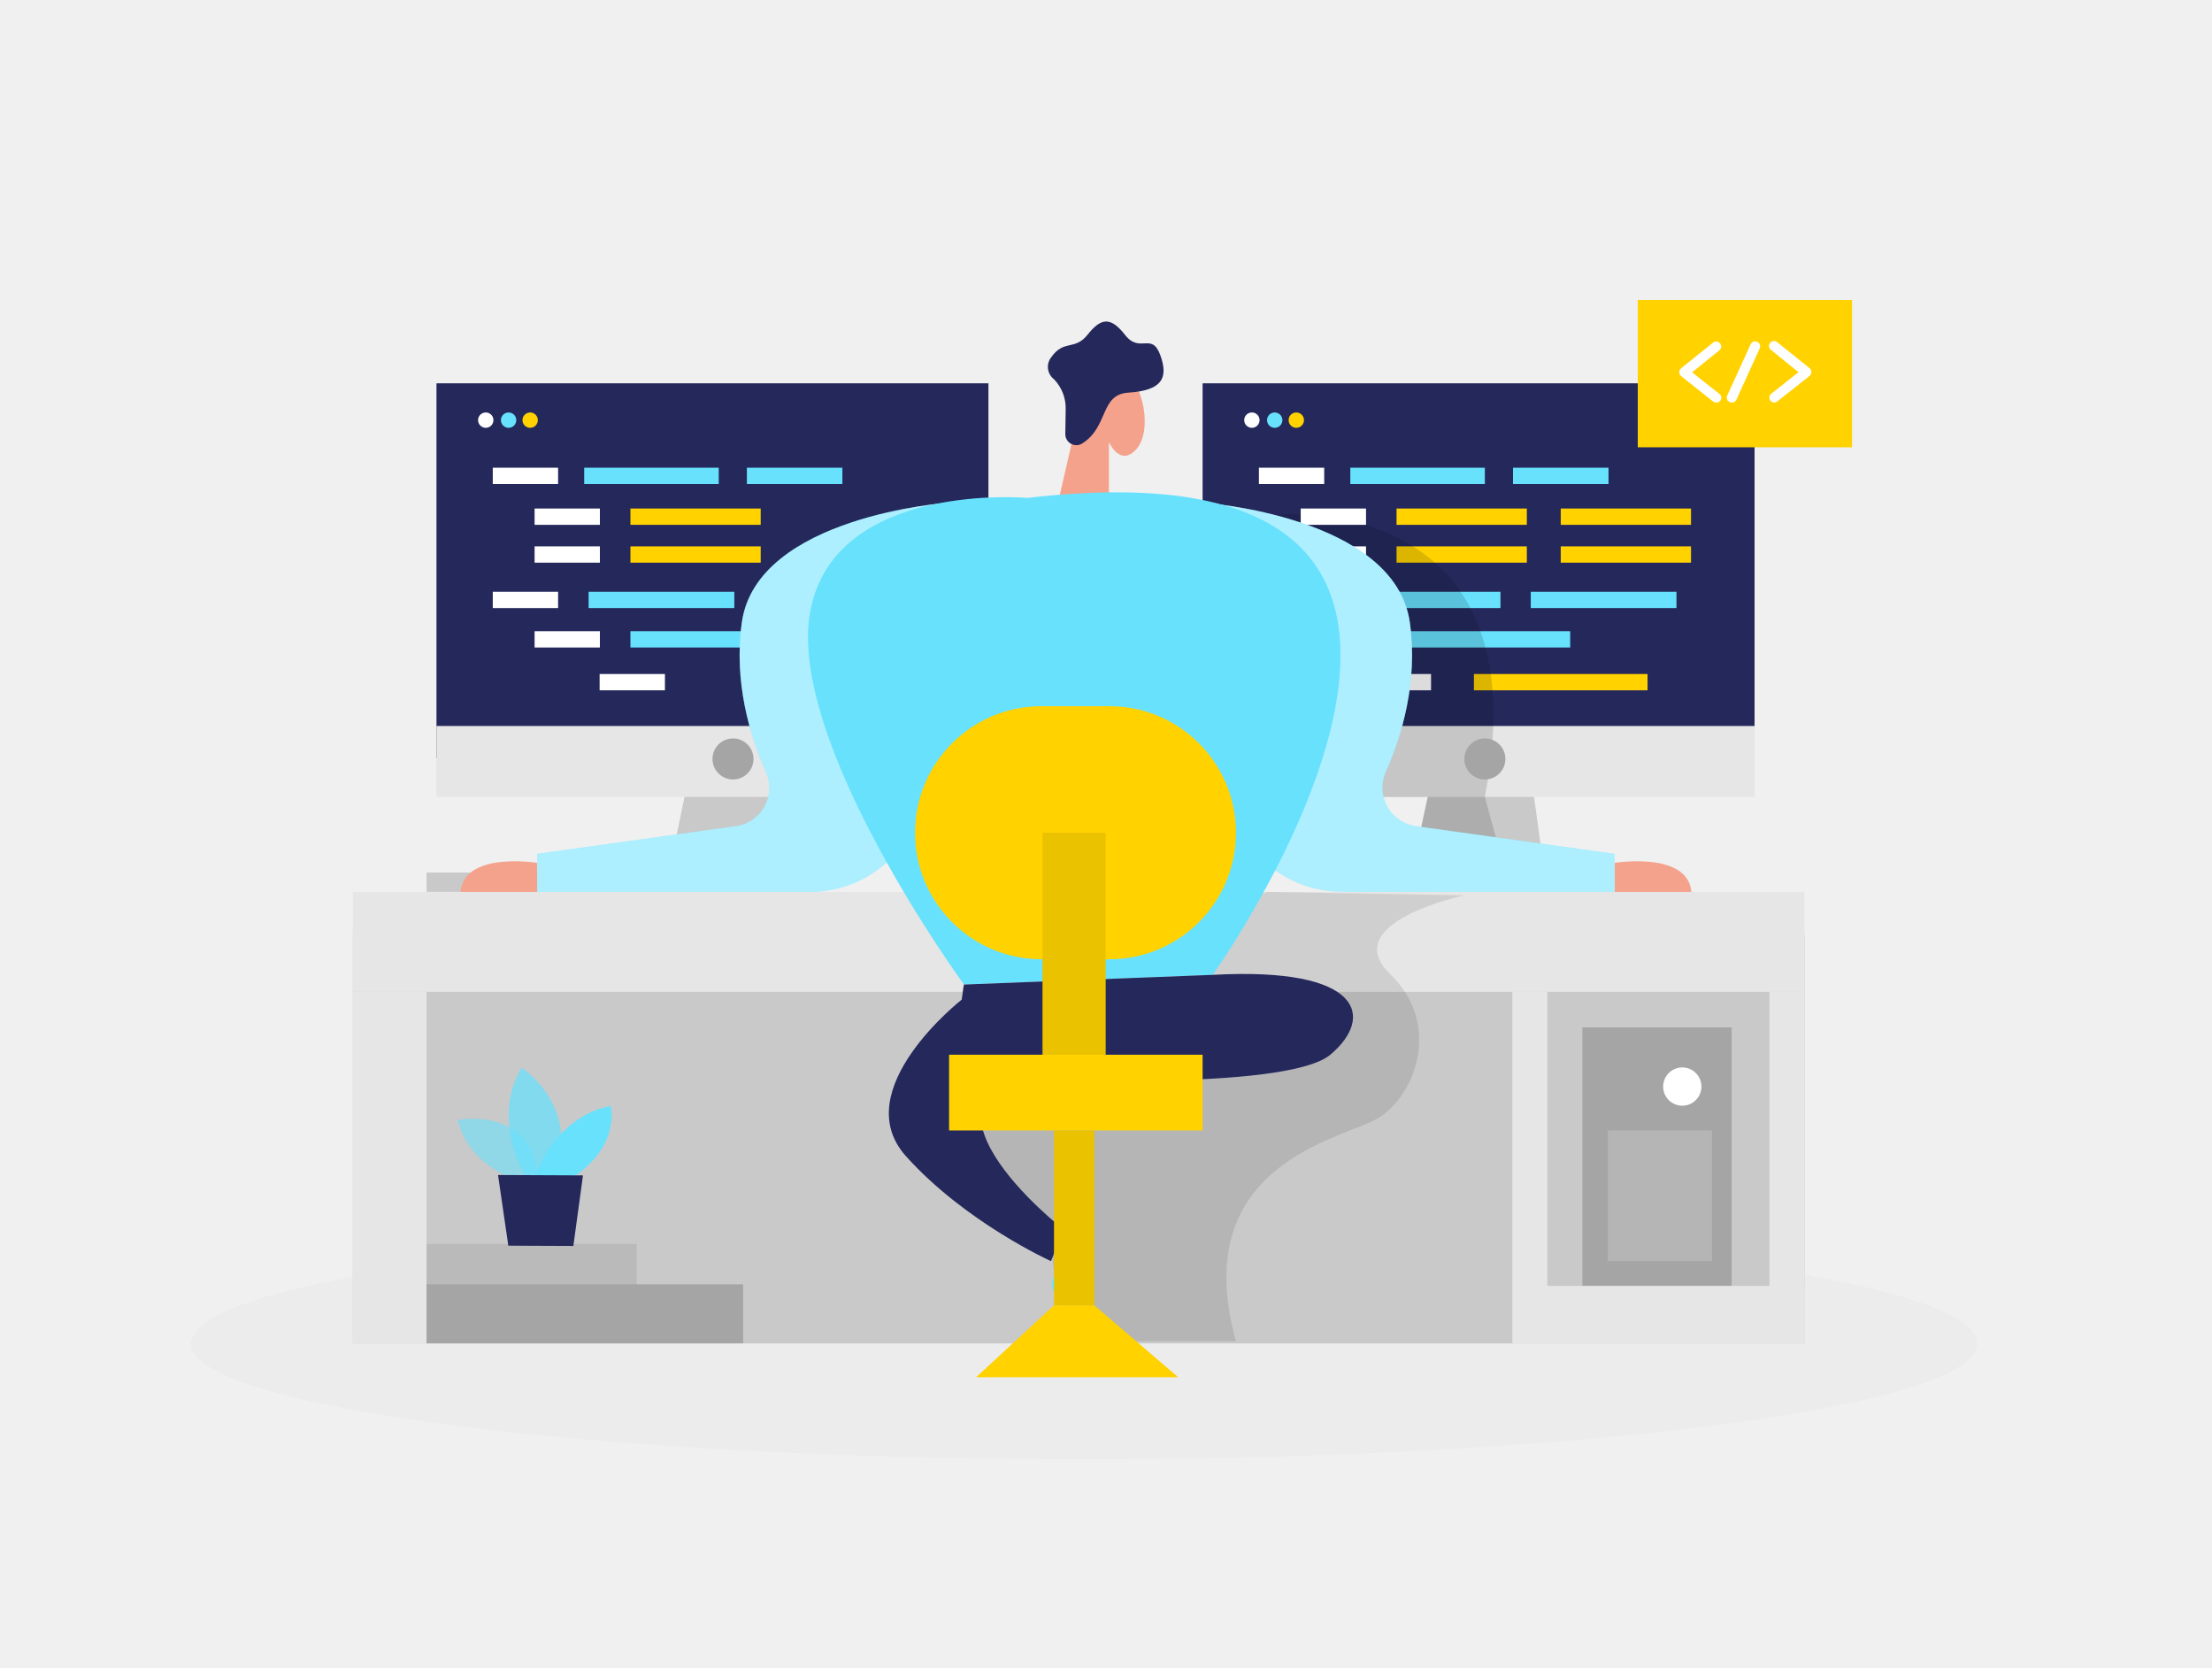
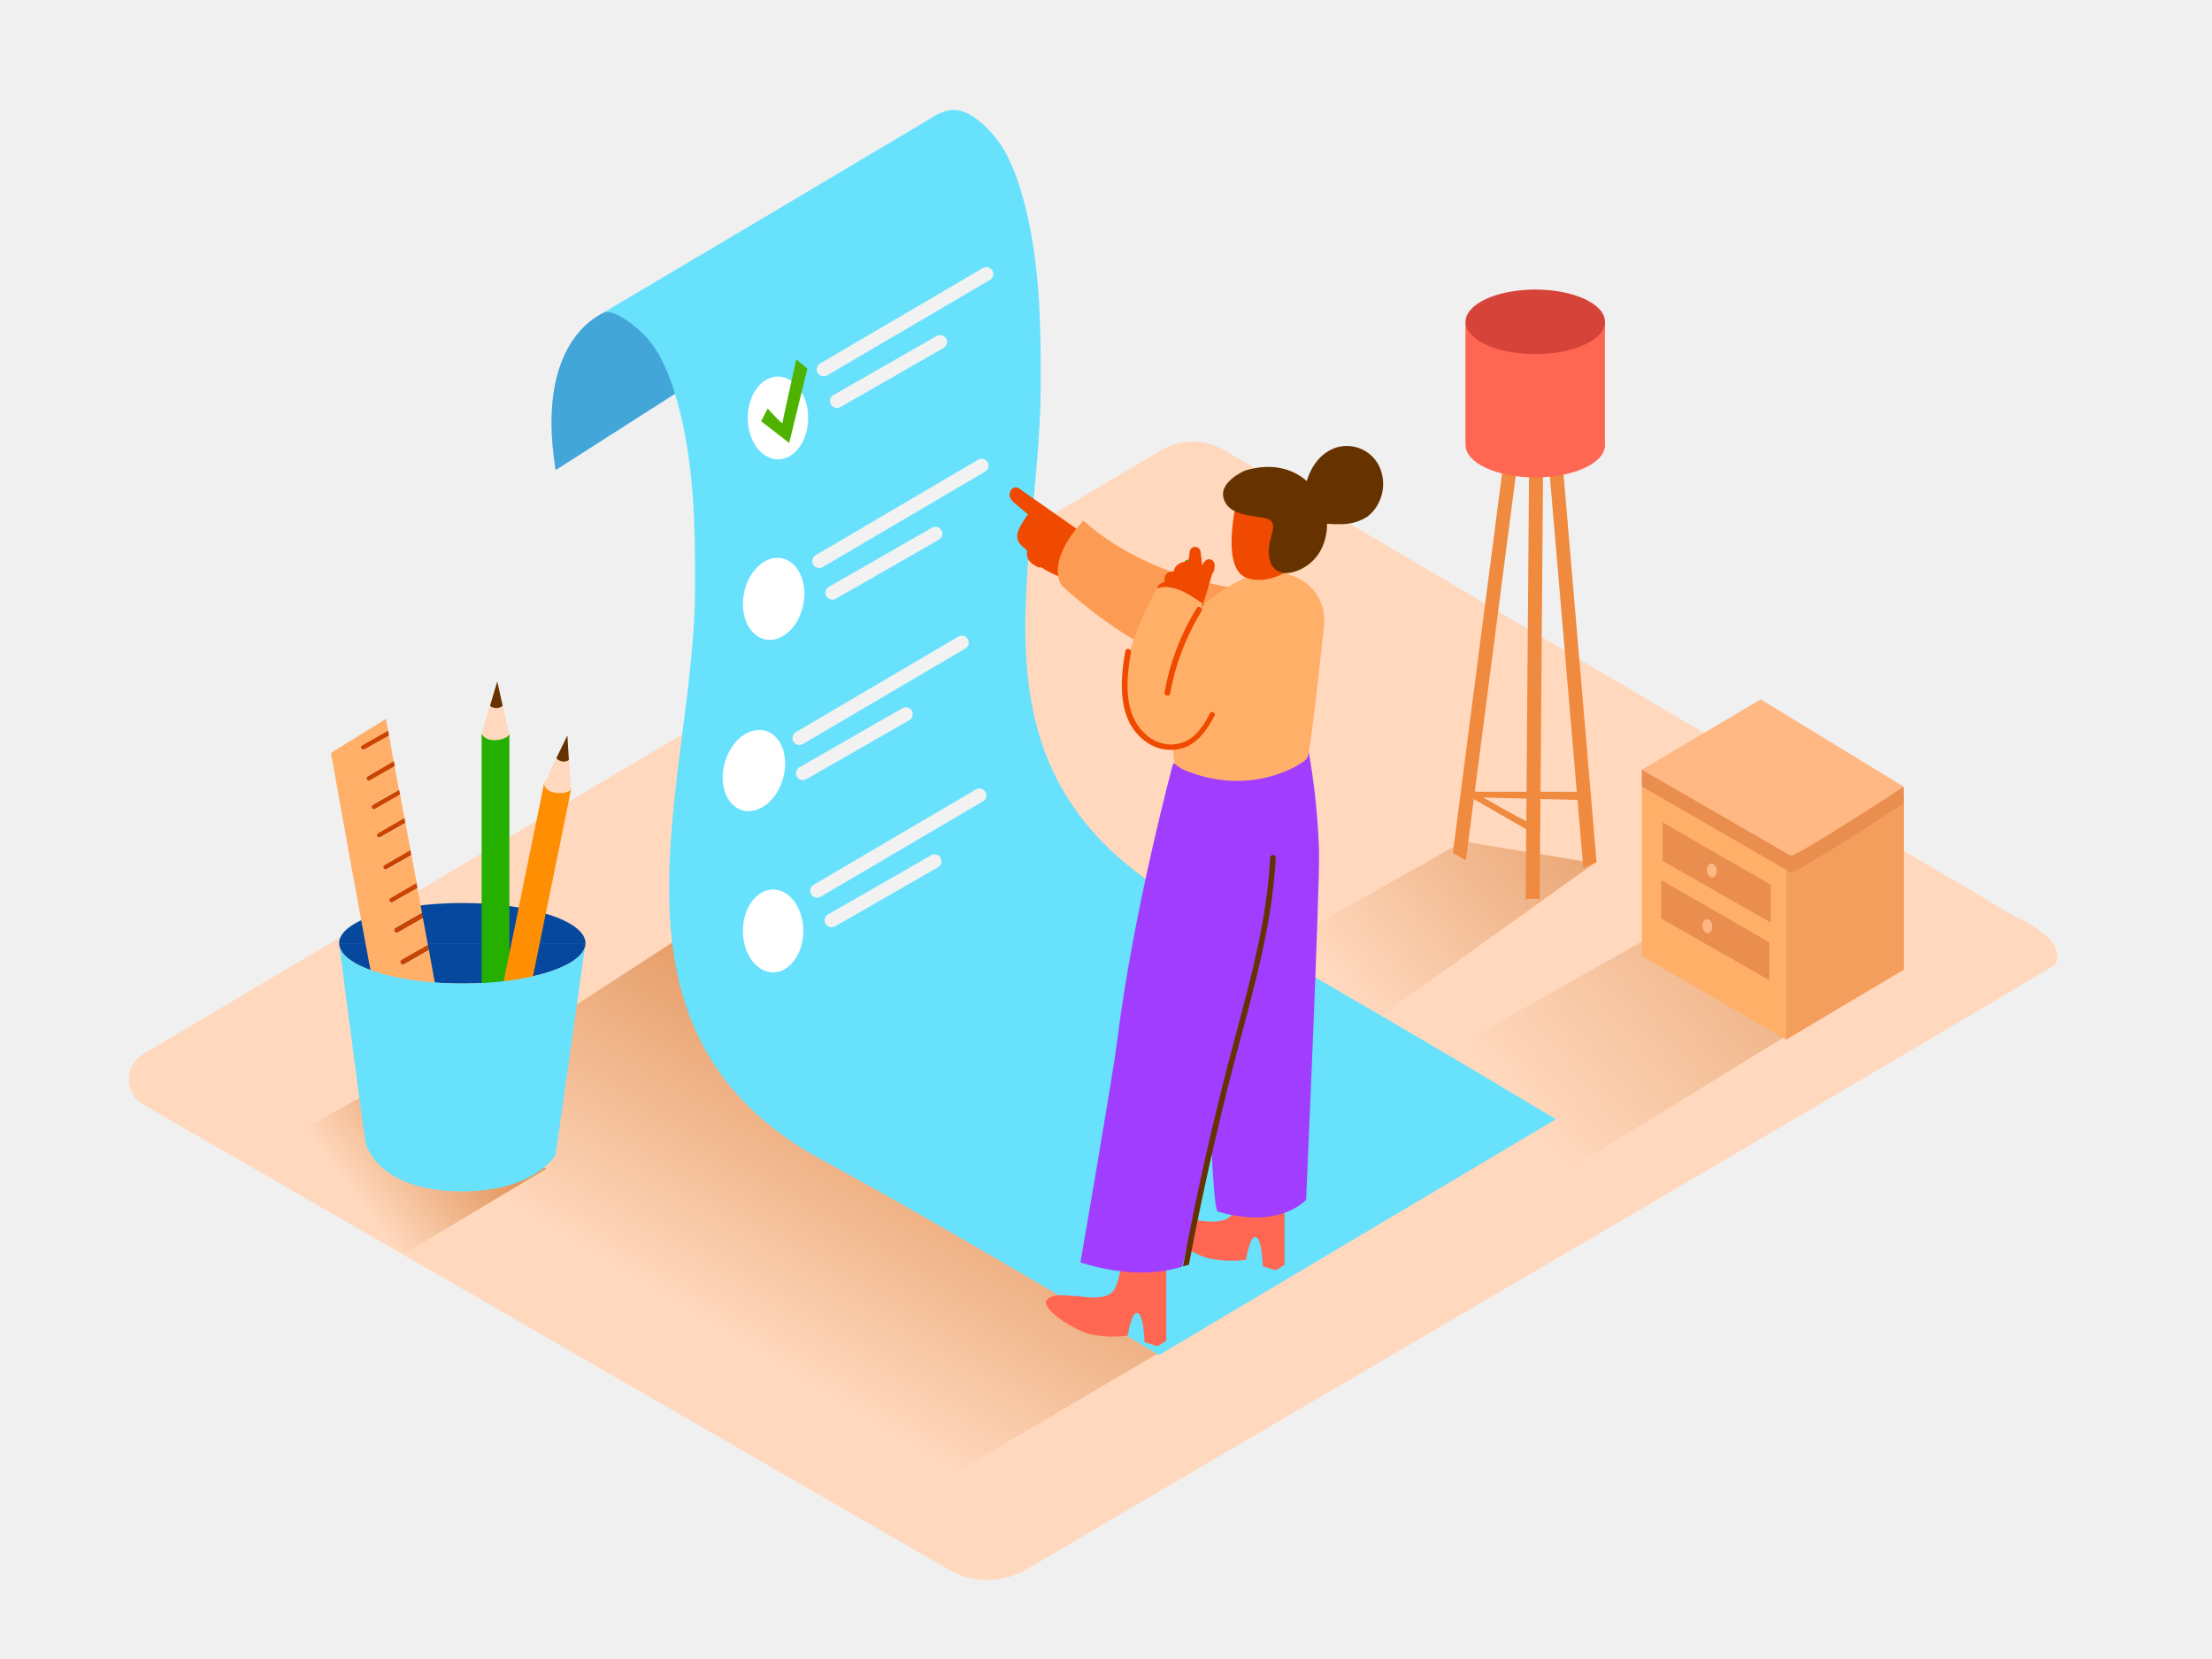
- <svg xmlns="http://www.w3.org/2000/svg" id="Layer_1" data-name="Layer 1" viewBox="0 0 400 300" width="406" height="306" class="illustration styles_illustrationTablet__1DWOa">
-   <path d="M292,155.28s14.83-2.4,13.83,6.67H292Z" fill="#f4a28c" />
-   <polygon points="259.08 138.78 254.6 160.53 279.76 160.53 276.33 135.53 259.08 138.78" fill="#c9c9c9" />
-   <rect x="217.47" y="68.57" width="99.81" height="67.79" fill="#24285b" />
-   <rect x="252.54" y="113.39" width="31.4" height="2.95" fill="#68e1fd" />
-   <rect x="266.53" y="121.13" width="31.4" height="2.95" fill="#ffd200" />
-   <rect x="217.47" y="130.53" width="99.81" height="12.83" fill="#e6e6e6" />
-   <rect x="244.98" y="106.26" width="26.35" height="2.95" fill="#68e1fd" />
-   <rect x="276.81" y="106.26" width="26.35" height="2.95" fill="#68e1fd" />
-   <rect x="252.54" y="98.05" width="23.56" height="2.95" fill="#ffd200" />
-   <rect x="282.23" y="98.05" width="23.56" height="2.95" fill="#ffd200" />
-   <rect x="235.21" y="113.39" width="11.81" height="2.95" fill="#fff" />
-   <rect x="246.97" y="121.13" width="11.81" height="2.95" fill="#fff" />
-   <rect x="227.65" y="106.26" width="11.81" height="2.95" fill="#fff" />
-   <path d="M230.51,92.37s48.76-4.9,38,51L272.22,157,257,148.74l1.22-5.36-8.06,0Z" opacity="0.14" />
-   <circle cx="230.51" cy="75.23" r="1.39" fill="#68e1fd" />
-   <circle cx="234.41" cy="75.23" r="1.39" fill="#ffd200" />
-   <rect x="227.65" y="83.83" width="11.81" height="2.95" fill="#fff" />
-   <rect x="235.21" y="91.21" width="11.81" height="2.95" fill="#fff" />
-   <rect x="252.54" y="91.21" width="23.56" height="2.95" fill="#ffd200" />
-   <rect x="282.23" y="91.21" width="23.56" height="2.95" fill="#ffd200" />
-   <rect x="235.21" y="98.05" width="11.81" height="2.95" fill="#fff" />
-   <rect x="244.18" y="83.83" width="24.33" height="2.95" fill="#68e1fd" />
-   <rect x="273.6" y="83.83" width="17.27" height="2.95" fill="#68e1fd" />
-   <circle cx="268.51" cy="136.49" r="3.71" fill="#a5a5a5" />
-   <rect x="77.14" y="157.03" width="50.17" height="3.5" fill="#c9c9c9" />
-   <path d="M97.14,155.28s-14.83-2.4-13.83,6.67H97.14Z" fill="#f4a28c" />
-   <polygon points="124.72 138.78 120.24 160.53 145.4 160.53 141.97 135.53 124.72 138.78" fill="#c9c9c9" />
-   <rect x="78.93" y="68.57" width="99.81" height="67.79" fill="#24285b" />
-   <rect x="114" y="113.39" width="31.4" height="2.95" fill="#68e1fd" />
-   <rect x="78.93" y="130.53" width="99.81" height="12.83" fill="#e6e6e6" />
-   <rect x="106.44" y="106.26" width="26.35" height="2.95" fill="#68e1fd" />
-   <rect x="114" y="98.05" width="23.56" height="2.95" fill="#ffd200" />
-   <rect x="96.67" y="113.39" width="11.81" height="2.95" fill="#fff" />
-   <rect x="108.43" y="121.13" width="11.81" height="2.95" fill="#fff" />
-   <rect x="89.11" y="106.26" width="11.81" height="2.95" fill="#fff" />
-   <circle cx="87.84" cy="75.23" r="1.39" fill="#fff" />
-   <circle cx="91.97" cy="75.23" r="1.39" fill="#68e1fd" />
-   <circle cx="95.87" cy="75.23" r="1.39" fill="#ffd200" />
-   <rect x="89.11" y="83.83" width="11.81" height="2.95" fill="#fff" />
-   <rect x="96.67" y="91.21" width="11.81" height="2.95" fill="#fff" />
-   <rect x="114" y="91.21" width="23.56" height="2.95" fill="#ffd200" />
-   <rect x="96.67" y="98.05" width="11.81" height="2.95" fill="#fff" />
-   <rect x="105.64" y="83.83" width="24.33" height="2.95" fill="#68e1fd" />
-   <ellipse cx="196.06" cy="242.16" rx="161.5" ry="20.93" fill="#e6e6e6" opacity="0.45" />
-   <path d="M171.62,90.14s-34.81,2.39-37.48,21.72c-1.48,10.74,1.46,20.45,4.37,27a7,7,0,0,1-5.48,9.79l-35.89,5V162l49.94-1.48a20.69,20.69,0,0,0,20-18.87Z" fill="#68e1fd" />
-   <path d="M217.47,90.14s34.81,2.39,37.48,21.72c1.48,10.74-1.46,20.45-4.37,27a7,7,0,0,0,5.48,9.79l35.89,5V162L242,160.47a20.7,20.7,0,0,1-20-18.87Z" fill="#68e1fd" />
-   <path d="M171.62,90.14s-34.81,2.39-37.48,21.72c-1.48,10.74,1.46,20.45,4.37,27a7,7,0,0,1-5.48,9.79l-35.89,5V162l49.94-1.48a20.69,20.69,0,0,0,20-18.87Z" fill="#fff" opacity="0.46" />
-   <path d="M217.47,90.14s34.81,2.39,37.48,21.72c1.48,10.74-1.46,20.45-4.37,27a7,7,0,0,0,5.48,9.79l35.89,5V162L242,160.47a20.7,20.7,0,0,1-20-18.87Z" fill="#fff" opacity="0.46" />
-   <rect x="63.81" y="168.25" width="262.5" height="73.92" fill="#c9c9c9" />
-   <rect x="63.81" y="160.53" width="262.5" height="18.07" fill="#e6e6e6" />
-   <path d="M191.33,90.14l4.25-18.53s.14-8.68,5.71-6.66,7.24,12.08,4.24,15.48-5-1.24-5-1.24V89.44Z" fill="#f4a28c" />
-   <path d="M264.8,161.15s-23.07,4.91-13.43,14.22,4.32,22.4-2.36,26.18-34.35,8.34-25.51,40.23H192.31l-2.3-17-20-21.12,8.74-20.37,24.59-33.43L220,163.67l9.12-3.14Z" opacity="0.1" />
-   <path d="M185.78,89.29s-34.7-3.09-39.23,20.34,27.76,67.65,27.76,67.65l45-1.75S289.22,77.33,185.78,89.29Z" fill="#68e1fd" />
-   <path d="M190,224.75s2,2.64.69,5.14.58,4.62,2.56,2.88,2.8-9,2.8-9l-4.47-2.61Z" fill="#68e1fd" />
-   <path d="M174.31,177.28s-3,15.75,3.75,16.5,54.5,2.88,62.5-3.81,6-15.94-21.25-14.44Z" fill="#24285b" />
-   <path d="M173.92,180s-20.86,16.3-10.11,28.3,26.25,19,26.25,19l2.25-5.75s-32.5-25.25-1.75-30.25Z" fill="#24285b" />
-   <rect x="165.47" y="126.95" width="58.03" height="45.76" rx="22.88" ry="22.88" fill="#ffd200" />
-   <rect x="188.52" y="149.83" width="11.42" height="45.83" fill="#ffd200" />
-   <rect x="188.52" y="149.83" width="11.42" height="45.83" opacity="0.08" />
-   <rect x="171.62" y="189.97" width="45.85" height="13.69" fill="#ffd200" />
-   <path d="M192.64,77.68l.07-4.39a7.52,7.52,0,0,0-2.14-5.48,2.8,2.8,0,0,1-.48-3.94c2.3-3.29,4.24-1.16,6.56-4.07s4.07-3.48,6.78,0,4.84-.58,6.39,3.68.19,6.39-5.81,6.78c-5.1.33-3.52,6.11-8.25,9.15A2,2,0,0,1,192.64,77.68Z" fill="#24285b" />
-   <rect x="190.6" y="203.65" width="7.28" height="31.63" fill="#ffd200" />
-   <rect x="190.6" y="203.65" width="7.28" height="31.63" opacity="0.08" />
-   <polygon points="190.6 235.28 176.52 248.28 213.06 248.28 197.87 235.28 190.6 235.28" fill="#ffd200" />
-   <rect x="286.14" y="185.03" width="27" height="46.75" fill="#a5a5a5" />
-   <rect x="273.48" y="178.6" width="6.33" height="63.57" fill="#e6e6e6" />
-   <rect x="319.98" y="178.6" width="6.33" height="63.57" fill="#e6e6e6" />
-   <rect x="279.19" y="231.78" width="47.13" height="10.38" fill="#e6e6e6" />
-   <rect x="63.81" y="178.6" width="13.33" height="63.57" fill="#e6e6e6" />
-   <rect x="77.14" y="224.19" width="38" height="7.59" fill="#a5a5a5" opacity="0.42" />
-   <rect x="77.14" y="231.48" width="57.24" height="10.68" fill="#a5a5a5" />
-   <rect x="135.06" y="83.83" width="17.27" height="2.95" fill="#68e1fd" />
-   <circle cx="132.55" cy="136.49" r="3.71" fill="#a5a5a5" />
-   <circle cx="226.38" cy="75.23" r="1.39" fill="#fff" />
-   <rect x="296.16" y="53.5" width="38.75" height="26.64" fill="#ffd200" />
-   <path d="M310.33,72.05a.88.88,0,0,1-.55-.19L304,67.27a.91.91,0,0,1-.34-.7.92.92,0,0,1,.33-.71l5.81-4.67a.9.9,0,0,1,1.13,1.4l-4.94,4,4.93,3.89a.89.89,0,0,1,.15,1.26A.88.88,0,0,1,310.33,72.05Z" fill="#fff" />
-   <path d="M320.85,72.05a.88.88,0,0,1-.7-.34.89.89,0,0,1,.15-1.26l4.92-3.89-4.93-4a.9.9,0,1,1,1.12-1.4l5.82,4.67a.92.92,0,0,1,.33.71.91.91,0,0,1-.34.7l-5.81,4.59A.9.9,0,0,1,320.85,72.05Z" fill="#fff" />
-   <path d="M313.16,72.05a.87.87,0,0,1-.38-.08.9.9,0,0,1-.44-1.19l4.23-9.27a.9.9,0,0,1,1.64.75L314,71.53A.88.88,0,0,1,313.16,72.05Z" fill="#fff" />
-   <path d="M94,212.87s-9.21-2.52-11.22-11.09c0,0,14.28-2.88,14.68,11.85Z" fill="#68e1fd" opacity="0.58" />
-   <path d="M95.08,212s-6.44-10.18-.77-19.69c0,0,10.85,6.89,6,19.71Z" fill="#68e1fd" opacity="0.73" />
-   <path d="M96.74,212s3.4-10.74,13.68-12.78c0,0,1.92,7-6.66,12.81Z" fill="#68e1fd" />
-   <polygon points="90.06 211.72 91.92 224.5 103.68 224.55 105.42 211.79 90.06 211.72" fill="#24285b" />
-   <circle cx="304.21" cy="195.73" r="3.46" fill="#fff" />
-   <rect x="290.75" y="203.65" width="18.83" height="23.63" fill="#fff" opacity="0.18" />
+ <svg xmlns="http://www.w3.org/2000/svg" xmlns:xlink="http://www.w3.org/1999/xlink" id="Layer_1" data-name="Layer 1" viewBox="0 0 400 300">
+   <defs>
+     <linearGradient id="linear-gradient" x1="293.79" y1="135.26" x2="242.2" y2="177.24" gradientUnits="userSpaceOnUse">
+       <stop offset="0" stop-color="#e3965d" />
+       <stop offset="1" stop-color="#ffd8bd" />
+     </linearGradient>
+     <linearGradient id="linear-gradient-2" x1="176.04" y1="193.89" x2="143.05" y2="248.43" xlink:href="#linear-gradient" />
+     <linearGradient id="linear-gradient-3" x1="346.19" y1="145.61" x2="276.32" y2="202.48" xlink:href="#linear-gradient" />
+     <linearGradient id="linear-gradient-4" x1="83.74" y1="201.58" x2="64.32" y2="216.26" xlink:href="#linear-gradient" />
+   </defs>
+   <path d="M25.92,199.75l145.61,84.07a14.07,14.07,0,0,0,14.2-.08c32.32-19.13,164.13-96,185.68-109.17.95-.58.52-2.15.32-3-.4-1.73-3.83-4.18-6.17-5.31-3.43-1.66-6.67-3.8-9.95-5.74L344.51,154l-12.9-7.62L317.42,138l-15-8.84-15.23-9-15-8.84L258,102.91l-13-7.64-11.21-6.59-8.93-5.23-3.61-2.1A11.13,11.13,0,0,0,210,81.4L25.87,190.63A5.29,5.29,0,0,0,25.92,199.75Z" fill="#ffd8bd" />
+   <path d="M264.58,152.16l-38.14,21.52s4.47,8.87,17.36,14.29l44.52-31.88" fill="url(#linear-gradient)" />
+   <path d="M144.21,155.75l-81,52.55s84.33,54.46,102.53,62.12l105.8-62.22" fill="url(#linear-gradient-2)" />
+   <path d="M306.77,164.71l-53.85,30.38s6.31,12.53,24.52,20.18l63.43-38.9" fill="url(#linear-gradient-3)" />
+   <path d="M110.2,56.12S96.42,60,100.48,85l30.2-19.3S118.46,53.74,110.2,56.12Z" fill="#68e1fd" />
+   <path d="M110.2,56.12S96.42,60,100.48,85l30.2-19.3S118.46,53.74,110.2,56.12Z" fill="#06489e" opacity="0.39" />
+   <path d="M215.81,164.35C172.73,141,188,105,188.2,69.78c.05-11.26-.16-23-3.22-34-1.12-4-2.62-8.2-5.37-11.39-1.54-1.79-3.76-3.87-6.14-4.41-2.66-.6-5.17,1.45-7.3,2.71l-7.41,4.39L139.21,38.71,123.35,48.1l-2.8,1.66-11.7,6.93c2.22-1.32,7.06,3.14,8.25,4.53,2.74,3.19,4.25,7.4,5.37,11.39,3.06,10.92,3.27,22.7,3.22,34-.16,35.25-20,79.91,23.13,103.23,24,13,60.77,35.2,60.77,35.2l71.75-42.64C273.72,197.79,236.5,175.55,215.81,164.35Z" fill="#68e1fd" />
+   <path d="M201.64,101.13l-4.39-3.29a.88.88,0,0,0-.41-.7q-6.29-4.38-12.56-8.8a1,1,0,0,0-1.58.55c-.44.76.12,1.55.83,2.14s1.59,1.31,2.39,2a1,1,0,0,0-.26.28c-.64,1-1.71,2.42-1.72,3.67s1,1.87,1.78,2.55l0,.18c-.16,1.54.52,2,1.74,2.73a1,1,0,0,0,.81.14,17.12,17.12,0,0,0,2.67,1.42l3.7,1.88c.94.48,1.62-.65,1.24-1.41.74.06,1.05-.75.86-1.38a.85.85,0,0,0,.21-.33l0-.05,1.28,1c1,.81,2.26-.8,1.23-1.61l-.91-.72,1.87,1.4A1,1,0,0,0,201.64,101.13Z" fill="#f04900" />
+   <path d="M230.71,229.72l1.58-1,0-17.79-7.81-.28s-.15,7.59-2,9.32-6.41.49-6.86.64-3.52-.74-4.9.68,4.68,5.52,7.9,6.27a20.8,20.8,0,0,0,6.7.25s.7-4.55,1.82-4.1,1.2,5.26,1.2,5.26Z" fill="#ff6753" />
+   <path d="M236.59,135.54A126.26,126.26,0,0,1,238.53,154c.13,7-2.34,62.94-2.34,62.94s-4.64,5.44-15.94,2.16c-1.64-.47-2.16-54.59-2.16-54.59L222,139.69" fill="#a03dff" />
+   <path d="M231.39,107.29c-.62,0-21.41-.54-35.46-13.13,0,0-6.73,6.6-4,11.65,0,0,19.92,19.19,35.11,15.26" fill="#fc9c54" />
+   <path d="M214.92,101.35a.31.31,0,0,0-.52,0,13.72,13.72,0,0,0-2,10.29c.08.38.66.22.59-.16a13.09,13.09,0,0,1,1.67-9.37,21.64,21.64,0,0,1,2.56,10.4.3.3,0,0,0,.61,0A22.29,22.29,0,0,0,214.92,101.35Z" fill="#42a200" />
+   <path d="M209.32,243.45l1.58-1,0-17.79-7.81-.28s-.15,7.59-2,9.32-6.41.49-6.86.64-3.52-.74-4.9.68,4.68,5.52,7.9,6.27a20.8,20.8,0,0,0,6.7.25s.7-4.55,1.82-4.1,1.2,5.26,1.2,5.26Z" fill="#ff6753" />
+   <path d="M212.12,138.13s-7.2,26.58-10.13,50.37c-.7,5.71-6.61,39.77-6.61,39.77s9.74,3.56,18.4.77c0,0,10.3-43.46,10.74-44.31s7.39-29,8.19-49.2" fill="#a03dff" />
+   <path d="M234.13,104.31,230,102.76c-1.05.07-10.4,3.13-14.65,9.32A40.52,40.52,0,0,0,214,118c-.54,2.67-1,5.35-1.34,8a59.2,59.2,0,0,0-.5,8.86c0,1.27.07,1.91.2,3.17a5.61,5.61,0,0,0,1.58,1.12c12.28,5.28,22-1.13,22.49-2.12s2.11-15.47,3-24.09A8.34,8.34,0,0,0,234.13,104.31Z" fill="#ffaf68" />
+   <path d="M224.1,88.54s-3.86,14,1.27,15.93,11.73-3.57,12.39-6.46S231.79,84.33,224.1,88.54Z" fill="#f04900" />
+   <path d="M249.43,84.36a6.52,6.52,0,0,0-7.76-3.44c-2.83.92-4.54,3.35-5.37,6.06-2.55-2.23-6.35-3.36-11.17-1.88,0,0-4.73,2-3.87,5s4.45,3,7.46,3.59.57,3.23.72,6.2,1.49,3.46,2.74,3.72,6.93-1,7.73-7.67a8.89,8.89,0,0,0,.06-1.23,15.92,15.92,0,0,0,2.35.07,8.73,8.73,0,0,0,5-1.38A7.58,7.58,0,0,0,249.43,84.36Z" fill="#653200" />
+   <path d="M219.16,103.89a2.67,2.67,0,0,0,.47-1.9,1,1,0,0,0-1.82-.42l-.44.6c-.07-.77-.15-1.54-.26-2.31a1,1,0,0,0-2,.07c0,.24-.06.49-.08.73a4,4,0,0,0-.17.79c-1.09.14-2.39.54-2.58,1.79,0,0,0,.06,0,.08-.84,0-1.66.33-1.69,1.33a3.68,3.68,0,0,0,0,.57c-.85.25-1.47.68-1.35,1.79a16.34,16.34,0,0,0,1,3.77,1,1,0,0,0,.76.57c.12.54.26,1.07.41,1.6a1.5,1.5,0,0,0,2.52.28,1.18,1.18,0,0,0,.3-.06,1,1,0,0,0,.83.14,1,1,0,0,0,1.51-.45,1,1,0,0,0,.33-.84c0-.23,0-.46,0-.68v0Q218.1,107.62,219.16,103.89Z" fill="#f04900" />
+   <path d="M217.45,109.07c-.32.08-4.82-4.05-8.23-2.63,0,0-13,21.92-.87,27.72,6,2.88,10.67-6,10.67-6l-3.45-6.82Z" fill="#ffaf68" />
+   <ellipse cx="140.68" cy="75.58" rx="5.46" ry="7.49" fill="#fff" />
+   <path d="M149.58,67.88,179,50.63a1.25,1.25,0,0,0-1.26-2.16L148.32,65.72a1.25,1.25,0,0,0,1.26,2.16Z" fill="#f2f2f2" />
+   <path d="M152,73.6l18.63-10.68a1.25,1.25,0,0,0-1.26-2.16L150.7,71.44A1.25,1.25,0,0,0,152,73.6Z" fill="#f2f2f2" />
+   <ellipse cx="139.9" cy="108.3" rx="7.49" ry="5.46" transform="translate(5.8 223.7) rotate(-78.46)" fill="#fff" />
+   <path d="M148.77,102.55l29.37-17.26a1.25,1.25,0,0,0-1.26-2.16l-29.37,17.26a1.25,1.25,0,0,0,1.26,2.16Z" fill="#f2f2f2" />
+   <path d="M151.15,108.27l18.63-10.68a1.25,1.25,0,0,0-1.26-2.16l-18.63,10.68a1.25,1.25,0,0,0,1.26,2.16Z" fill="#f2f2f2" />
+   <ellipse cx="136.34" cy="139.34" rx="7.49" ry="5.46" transform="translate(-35.75 230.94) rotate(-73.65)" fill="#fff" />
+   <path d="M145.19,134.54l29.37-17.26a1.25,1.25,0,0,0-1.26-2.16l-29.37,17.26a1.25,1.25,0,0,0,1.26,2.16Z" fill="#f2f2f2" />
+   <path d="M145.81,140.91l18.63-10.68a1.25,1.25,0,0,0-1.26-2.16l-18.63,10.68a1.25,1.25,0,0,0,1.26,2.16Z" fill="#f2f2f2" />
+   <ellipse cx="139.8" cy="168.34" rx="5.46" ry="7.49" fill="#fff" />
+   <path d="M148.38,162.17l29.37-17.26a1.25,1.25,0,0,0-1.26-2.16L147.12,160a1.25,1.25,0,0,0,1.26,2.16Z" fill="#f2f2f2" />
+   <path d="M151,167.51l18.63-10.68a1.25,1.25,0,0,0-1.26-2.16l-18.63,10.68a1.25,1.25,0,0,0,1.26,2.16Z" fill="#f2f2f2" />
+   <path d="M137.64,76.17l1.18-2.29s2.66,2.93,2.66,2.64S144,65,144,65l2,1.66-3.29,13.44Z" fill="#4eb300" />
+   <path d="M267.41,143.18a3,3,0,0,1-1.23-.27l-.19,1.25,20,.51v-1.49Z" fill="#ef8a3f" />
+   <path d="M266.17,143l-.18,1.2L277,150.54V149C273.32,147.18,269.72,145.11,266.17,143Z" fill="#ef8a3f" />
+   <path d="M277.33,56.66a3.19,3.19,0,0,1-1.92-.28l-12.68,97.85c.77.47,1.57.89,2.35,1.33l12.83-99Z" fill="#ef8a3f" />
+   <path d="M280.25,56.54a6.38,6.38,0,0,1-1.39,0c-.37,0-.75,0-1.12.06l8.57,100.34a20.33,20.33,0,0,1,2-.85l.34-.17.06,0Z" fill="#ef8a3f" />
+   <path d="M278.86,56.55a11.51,11.51,0,0,0-1.53.11,3.81,3.81,0,0,1-.6,0l-.84,106h0a2.61,2.61,0,0,1,1.34-.11H278l.42,0,.84-106Z" fill="#ef8a3f" />
+   <path d="M265,58.24V80.16s25.22.75,25.22,0V58.24" fill="#ff6753" />
+   <ellipse cx="277.63" cy="58.2" rx="12.61" ry="5.84" fill="#d64338" />
+   <ellipse cx="277.63" cy="80.49" rx="12.61" ry="5.84" fill="#ff6753" />
+   <path d="M216.37,110a43.8,43.8,0,0,0-5.78,15.16c-.11.63.85.9,1,.27a43,43,0,0,1,5.68-14.92C217.57,109.92,216.71,109.42,216.37,110Z" fill="#f04900" />
+   <path d="M218.79,129c-1,1.95-2.28,4-4.28,5a6.56,6.56,0,0,1-7.23-1.12c-4.26-3.67-3.62-10-2.77-14.93.11-.63-.85-.9-1-.27-1,5.54-1.51,12.74,3.72,16.45a7.52,7.52,0,0,0,7.09,1c2.5-1,4.09-3.38,5.29-5.69C219.95,128.94,219.08,128.44,218.79,129Z" fill="#f04900" />
+   <path d="M229.69,155.09c-.64,12.71-4.39,24.89-7.57,37.13s-5.89,24.43-8.21,36.78l1.08-.3q3.53-18.71,8.34-37.15c3.15-12,6.73-24,7.36-36.46C230.72,154.45,229.72,154.45,229.69,155.09Z" fill="#653200" />
+   <polyline points="296.9 139.19 296.9 172.9 323 187.97 344.27 175.33 344.27 144.01" fill="#ffaf68" />
+   <polygon points="323 187.97 323 154.71 344.27 145.29 344.27 175.33 323 187.97" fill="#f49e5d" />
+   <polyline points="344.27 142.26 344.27 145.29 342.25 145.91 340.91 143.85" fill="#ea8e50" />
+   <path d="M318.39,129.49l-21.5,12.73,26.88,15.52c.8.46,20.49-12.45,20.49-12.45Z" fill="#ea8e50" />
+   <polyline points="296.9 142.22 296.9 139.19 300.76 137.27 300.29 142.66" fill="#ea8e50" />
+   <path d="M318.39,126.46l-21.5,12.73,26.88,15.52c.8.46,20.49-12.45,20.49-12.45Z" fill="#ffb883" />
+   <polygon points="300.65 148.7 300.65 155.67 320.21 166.83 320.21 159.99 300.65 148.7" fill="#ea8e50" />
+   <polygon points="300.39 159.12 300.39 166.1 319.95 177.26 319.95 170.41 300.39 159.12" fill="#ea8e50" />
+   <ellipse cx="309.55" cy="157.41" rx="0.88" ry="1.25" transform="translate(-13.55 30.11) rotate(-5.45)" fill="#ffb883" />
+   <ellipse cx="308.74" cy="167.47" rx="0.88" ry="1.25" transform="translate(-14.51 30.08) rotate(-5.45)" fill="#ffb883" />
+   <path d="M73.11,226.7l25.7-15.37L65.23,198.39,44.6,210C53.75,216.16,63.78,220.87,73.11,226.7Z" fill="url(#linear-gradient-4)" />
+   <path d="M83.6,163.29c-12.3,0-22.28,3.26-22.28,7.28h44.56C105.88,166.55,95.9,163.29,83.6,163.29Z" fill="#06489e" />
+   <path d="M61.39,171.14l-.07-.56A2.47,2.47,0,0,0,61.39,171.14Z" fill="#06489e" />
+   <path d="M105.88,170.58l-.09.64A2.48,2.48,0,0,0,105.88,170.58Z" fill="#06489e" />
+   <path d="M83.6,177.86c11.65,0,21.2-2.92,22.19-6.65l.09-.64H61.32l.07.56C62.27,174.9,71.87,177.86,83.6,177.86Z" fill="#06489e" />
+   <rect x="87.1" y="132.97" width="5.01" height="51.71" fill="#25b000" />
+   <ellipse cx="89.61" cy="132.97" rx="2.51" ry="1.06" fill="#25b000" />
+   <rect x="93.12" y="141.82" width="5.01" height="51.71" transform="translate(35.48 -15.74) rotate(11.54)" fill="#ff8f02" />
+   <ellipse cx="100.79" cy="142.34" rx="1.06" ry="2.51" transform="translate(-58.83 212.62) rotate(-78.46)" fill="#ff8f02" />
+   <path d="M77.55,171.72,73,174.33a.41.41,0,0,1-.4-.7L77.25,171a.41.41,0,0,1,.14-.05l-.92-5-4.6,2.63a.41.41,0,0,1-.4-.7l4.68-2.68a.41.41,0,0,1,.17-.05l-.85-4.58L71,163.15a.41.41,0,0,1-.4-.7l4.68-2.68.09,0-.95-5.1-4.51,2.58a.41.41,0,0,1-.4-.7l4.68-2.68.07,0-.93-5-4.58,2.62a.41.41,0,0,1-.4-.7L73,148a.41.41,0,0,1,.14-.05l-.8-4.33-4.58,2.62a.41.41,0,0,1-.4-.7L72,142.9a.41.41,0,0,1,.15-.05l-.8-4.32-4.57,2.61a.41.41,0,0,1-.4-.7l4.68-2.68a.41.41,0,0,1,.14,0L70.35,133l-4.53,2.59a.41.41,0,0,1-.4-.7l4.68-2.68.09,0-.41-2.21-9.94,6.16s7.06,39.31,7.21,39.39c4.12,2.15,11.62,2.4,11.62,2.4Z" fill="#ffaf68" />
+   <path d="M65.43,134.84a.41.41,0,0,0,.4.7L70.35,133l-.15-.83-.09,0Z" fill="#ca4300" />
+   <path d="M66.42,140.44a.41.41,0,0,0,.4.7l4.57-2.61-.15-.82a.41.41,0,0,0-.14,0Z" fill="#ca4300" />
+   <path d="M67.36,145.58a.41.41,0,0,0,.4.7l4.58-2.62-.15-.81a.41.41,0,0,0-.15.05Z" fill="#ca4300" />
+   <path d="M68.32,150.72a.41.41,0,0,0,.4.7l4.58-2.62-.15-.81A.41.41,0,0,0,73,148Z" fill="#ca4300" />
+   <path d="M69.47,156.5a.41.41,0,0,0,.4.7l4.51-2.58-.16-.84-.07,0Z" fill="#ca4300" />
+   <path d="M70.55,162.45a.41.41,0,0,0,.4.7l4.53-2.59-.15-.83-.09,0Z" fill="#ca4300" />
+   <path d="M76.15,165.2l-4.68,2.68a.41.41,0,0,0,.4.7l4.6-2.63-.15-.8A.41.41,0,0,0,76.15,165.2Z" fill="#ca4300" />
+   <path d="M72.57,173.63a.41.41,0,0,0,.4.7l4.58-2.62-.15-.81a.41.41,0,0,0-.14.05Z" fill="#ca4300" />
+   <path d="M98.34,141.84s.25,1.31,2.24,1.54,2.67-.54,2.67-.54L102.6,133Z" fill="#ffd8bd" />
+   <path d="M102.6,133l-2,4.12a1.8,1.8,0,0,0,2.27.32Z" fill="#653200" />
+   <path d="M87.1,132.67s.46,1.26,2.46,1.17,2.55-1,2.55-1l-2.2-9.64Z" fill="#ffd8bd" />
+   <path d="M89.92,123.25l-1.31,4.38a1.8,1.8,0,0,0,2.29,0Z" fill="#653200" />
+   <path d="M83.6,177.86c-11.72,0-21.33-3-22.21-6.72.58,4.5,4.59,35.41,4.74,35.59,0,0,2,8.72,17.47,8.71,13.13,0,16.87-6.59,16.87-6.59l5.32-37.63C104.8,174.94,95.25,177.86,83.6,177.86Z" fill="#68e1fd" />
</svg>
